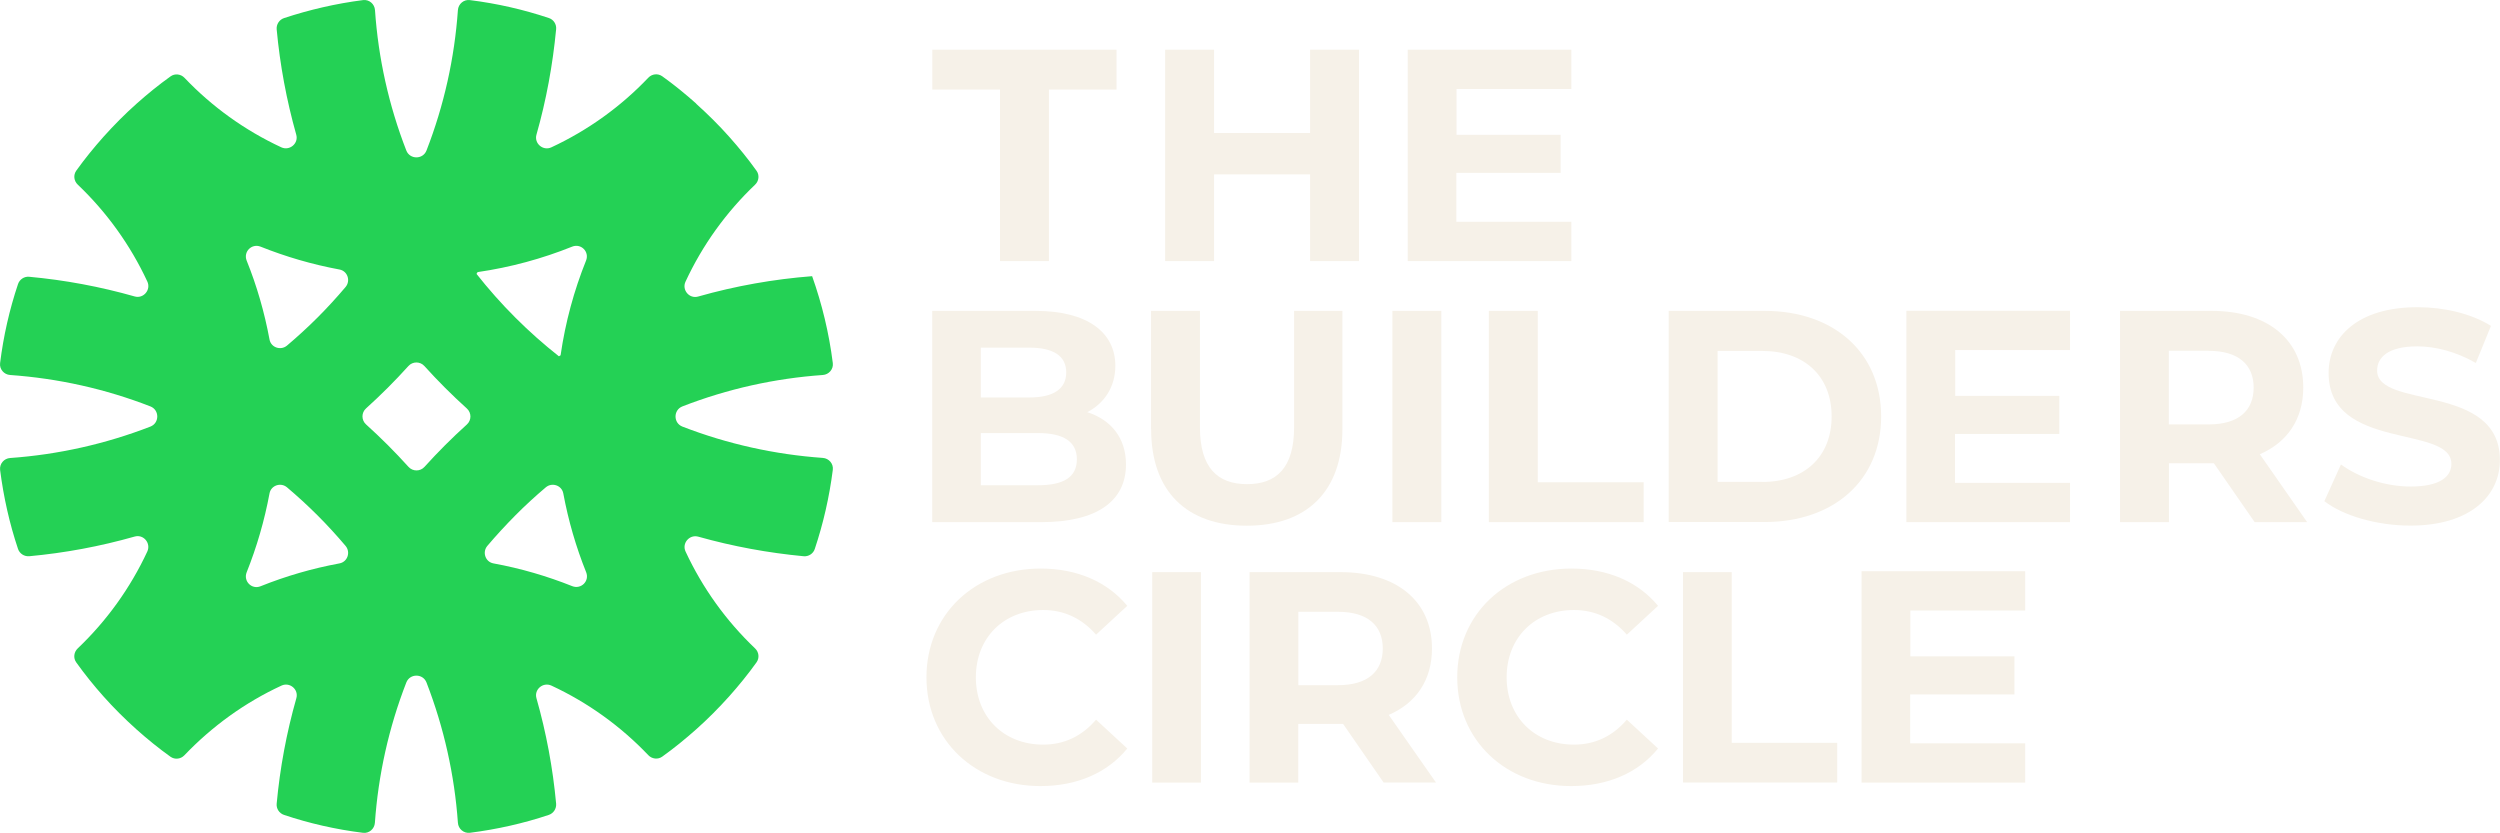
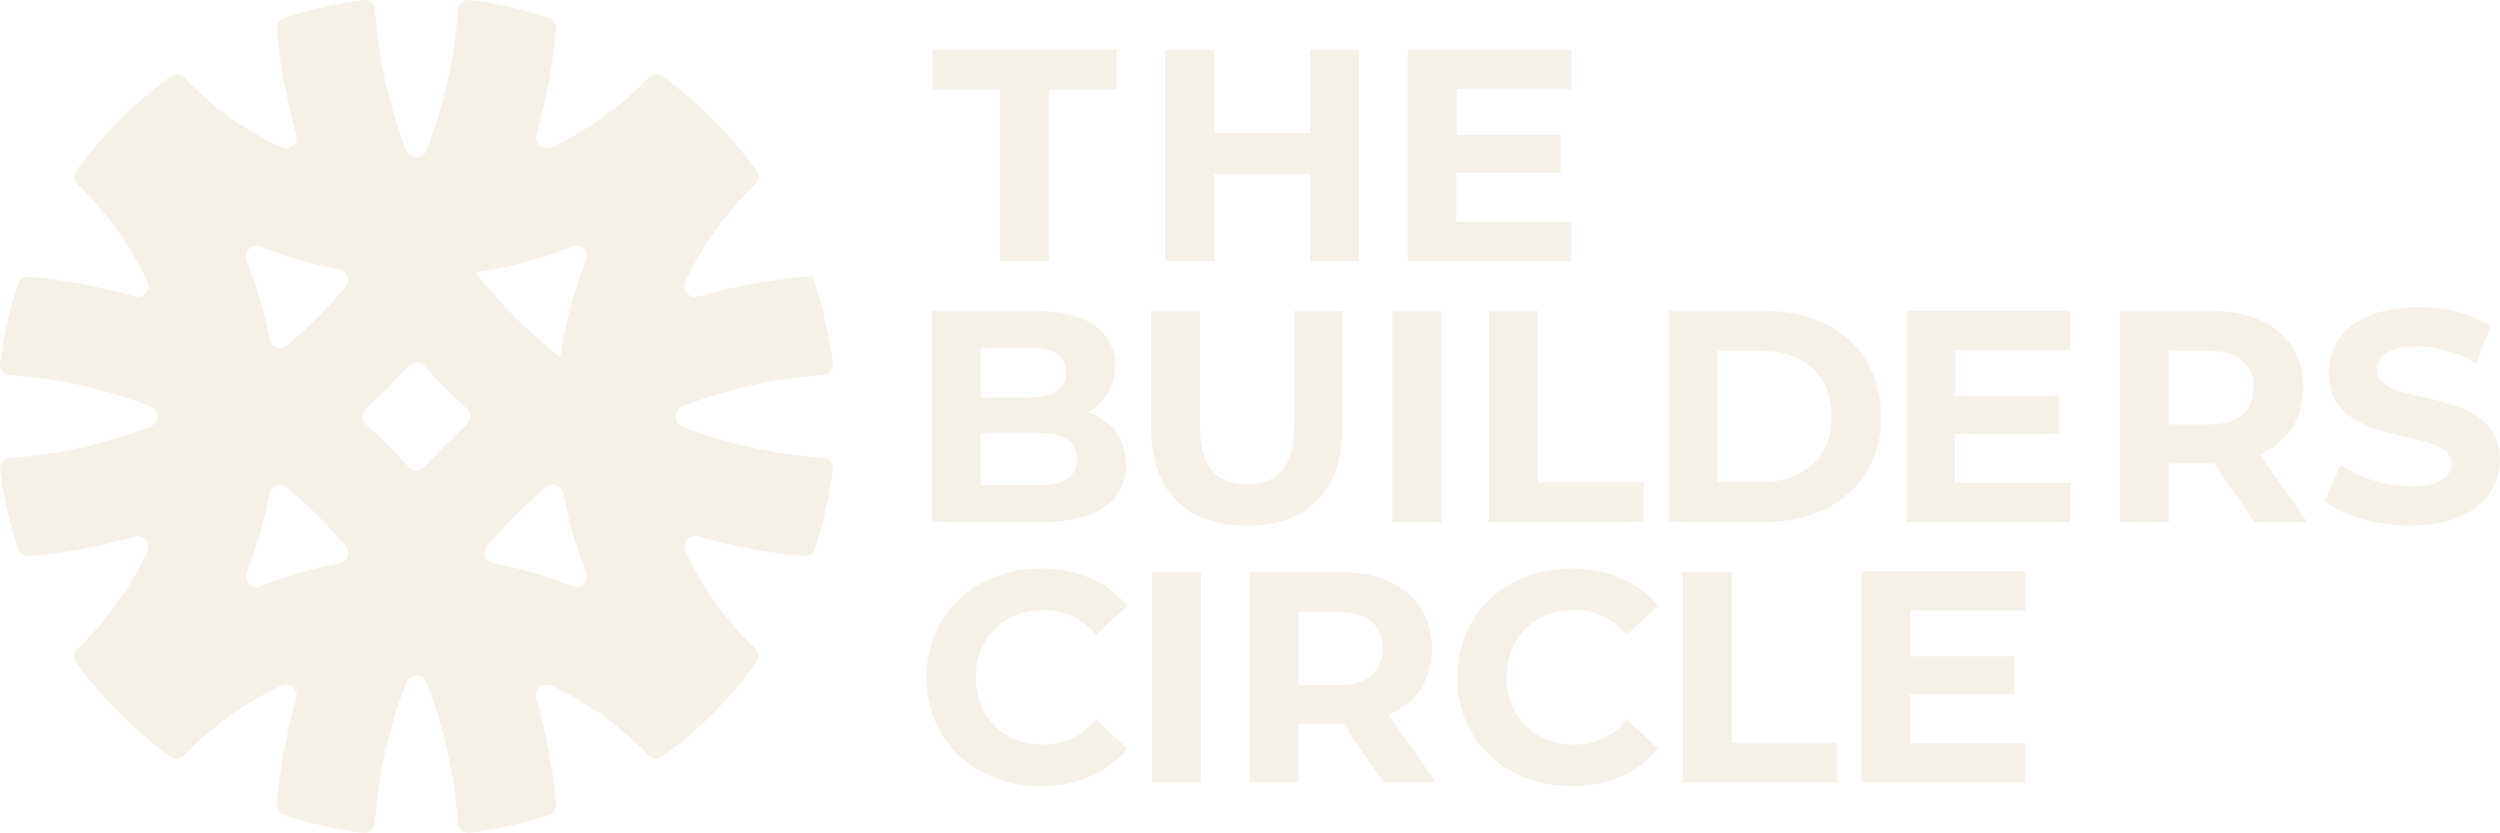
<svg xmlns="http://www.w3.org/2000/svg" id="Layer_2" data-name="Layer 2" viewBox="0 0 251.47 83.78">
  <defs>
    <style>
      .cls-1 {
        fill: #f6f1e8;
-       }
- 
-       .cls-1, .cls-2 {
        stroke-width: 0px;
-       }
- 
-       .cls-2 {
-         fill: #24d155;
      }
    </style>
  </defs>
  <g id="Layer_1-2" data-name="Layer 1">
    <g>
-       <path class="cls-2" d="M70.03,10.42c-1.09-.97-2.23-1.9-3.42-2.75-.44-.31-1.03-.24-1.4.15-2.76,2.9-6.07,5.29-9.75,7-.83.39-1.75-.39-1.5-1.27.99-3.48,1.64-7.04,1.98-10.61.05-.5-.26-.98-.74-1.13-2.55-.85-5.2-1.46-7.94-1.8-.61-.08-1.16.39-1.2,1.01-.34,4.81-1.39,9.57-3.16,14.12-.36.92-1.67.92-2.03,0-1.77-4.55-2.82-9.31-3.15-14.12-.04-.62-.59-1.09-1.2-1.01-2.74.35-5.4.97-7.95,1.81-.48.16-.78.63-.74,1.13.33,3.57.99,7.12,1.97,10.6.25.88-.67,1.65-1.5,1.27-3.68-1.71-6.98-4.09-9.74-6.99-.37-.39-.97-.46-1.4-.15-1.19.85-2.32,1.77-3.41,2.74-1.17,1.04-2.28,2.16-3.33,3.33-.97,1.09-1.9,2.23-2.75,3.42-.31.44-.24,1.03.15,1.4,2.9,2.76,5.29,6.07,7,9.75.39.83-.39,1.75-1.27,1.5-3.48-.99-7.03-1.65-10.61-1.98-.5-.05-.97.26-1.13.74-.85,2.54-1.46,5.2-1.8,7.94-.08.61.39,1.16,1.01,1.2,4.8.34,9.56,1.39,14.11,3.16.92.36.92,1.67,0,2.03-4.55,1.76-9.31,2.82-14.11,3.16-.62.04-1.08.59-1.01,1.2.35,2.74.95,5.4,1.8,7.94.16.48.63.78,1.13.74,3.58-.33,7.13-.99,10.61-1.98.88-.25,1.65.66,1.27,1.5-1.71,3.68-4.1,6.99-7,9.75-.39.37-.47.97-.15,1.41.85,1.19,1.77,2.33,2.74,3.42,1.04,1.17,2.16,2.28,3.33,3.33,1.09.97,2.22,1.89,3.41,2.74.44.31,1.03.24,1.4-.15,2.77-2.9,6.07-5.3,9.77-7.01.83-.38,1.74.39,1.49,1.27-.99,3.48-1.65,7.03-1.98,10.61-.05.5.26.97.74,1.13,2.54.85,5.2,1.46,7.94,1.8.61.08,1.16-.39,1.2-1.01.34-4.8,1.39-9.56,3.16-14.11.36-.92,1.67-.92,2.03,0,1.76,4.55,2.82,9.31,3.16,14.11.04.62.59,1.08,1.2,1.01,2.74-.35,5.4-.95,7.94-1.8.48-.16.78-.63.74-1.13-.33-3.58-.99-7.13-1.98-10.61-.25-.88.66-1.65,1.5-1.27,3.68,1.71,6.99,4.1,9.75,7,.37.39.97.46,1.4.15,1.19-.85,2.33-1.78,3.42-2.75,1.17-1.04,2.28-2.16,3.33-3.33.97-1.09,1.89-2.22,2.74-3.41.31-.44.24-1.03-.15-1.4-2.9-2.76-5.28-6.06-6.99-9.74-.39-.83.38-1.74,1.27-1.5,3.48.98,7.02,1.63,10.6,1.97.5.05.98-.26,1.13-.74.85-2.55,1.46-5.2,1.81-7.95.08-.61-.39-1.16-1.01-1.2-4.8-.34-9.57-1.39-14.12-3.15-.92-.36-.92-1.67,0-2.03,4.55-1.77,9.31-2.82,14.12-3.16.62-.04,1.09-.59,1.01-1.2-.38-3.03-1.09-5.95-2.08-8.74h0c-3.86.3-7.71.98-11.47,2.05-.88.25-1.65-.66-1.27-1.49,1.71-3.69,4.1-7,7-9.76.39-.37.46-.97.15-1.4-.85-1.19-1.77-2.32-2.74-3.41-1.04-1.17-2.16-2.28-3.33-3.33ZM34.76,54.91c.53.63.2,1.61-.61,1.76-2.75.51-5.4,1.28-7.94,2.3-.89.36-1.75-.51-1.4-1.4,1.01-2.53,1.79-5.19,2.3-7.94.15-.81,1.13-1.14,1.76-.61,1.05.89,2.08,1.83,3.07,2.82s1.93,2.02,2.82,3.07ZM57.56,58.96c-2.53-1.01-5.19-1.79-7.93-2.29-.81-.15-1.14-1.13-.61-1.76.89-1.05,1.83-2.07,2.82-3.07s2.01-1.93,3.06-2.82c.63-.53,1.61-.2,1.76.61.51,2.74,1.28,5.39,2.3,7.93.36.89-.51,1.75-1.4,1.4ZM36.82,42.69c-.48-.43-.48-1.18,0-1.61.74-.67,1.47-1.36,2.19-2.08s1.4-1.44,2.07-2.18c.43-.48,1.18-.48,1.61,0,.67.74,1.36,1.47,2.08,2.19s1.45,1.41,2.19,2.08c.48.43.48,1.18,0,1.61-.74.67-1.47,1.36-2.18,2.07s-1.41,1.45-2.08,2.19c-.43.48-1.18.48-1.61,0-.67-.74-1.36-1.47-2.08-2.19s-1.45-1.41-2.19-2.08ZM34.76,28.87c-.89,1.05-1.83,2.08-2.82,3.07s-2.02,1.93-3.07,2.82c-.63.53-1.61.2-1.76-.61-.51-2.75-1.28-5.41-2.3-7.94-.35-.89.51-1.75,1.4-1.4,2.53,1.01,5.19,1.79,7.94,2.3.81.15,1.14,1.13.61,1.76ZM56.4,35.73c-.05.04-.11.07-.18.11-1.52-1.2-2.98-2.49-4.39-3.9s-2.7-2.87-3.9-4.39c.04-.07.07-.13.11-.18,3.31-.48,6.5-1.35,9.51-2.56.89-.36,1.76.51,1.4,1.4-1.21,3.01-2.08,6.2-2.56,9.52Z" />
+       <path class="cls-1" d="M70.03,10.42c-1.09-.97-2.23-1.9-3.42-2.75-.44-.31-1.03-.24-1.4.15-2.76,2.9-6.07,5.29-9.75,7-.83.39-1.75-.39-1.5-1.27.99-3.48,1.64-7.04,1.98-10.61.05-.5-.26-.98-.74-1.13-2.55-.85-5.2-1.46-7.94-1.8-.61-.08-1.16.39-1.2,1.01-.34,4.81-1.39,9.57-3.16,14.12-.36.92-1.67.92-2.03,0-1.77-4.55-2.82-9.31-3.15-14.12-.04-.62-.59-1.09-1.2-1.01-2.74.35-5.4.97-7.95,1.81-.48.16-.78.63-.74,1.13.33,3.57.99,7.12,1.97,10.6.25.88-.67,1.65-1.5,1.27-3.68-1.71-6.98-4.09-9.74-6.99-.37-.39-.97-.46-1.4-.15-1.19.85-2.32,1.77-3.41,2.74-1.17,1.04-2.28,2.16-3.33,3.33-.97,1.09-1.9,2.23-2.75,3.42-.31.44-.24,1.03.15,1.4,2.9,2.76,5.29,6.07,7,9.75.39.83-.39,1.75-1.27,1.5-3.48-.99-7.03-1.65-10.61-1.98-.5-.05-.97.26-1.13.74-.85,2.54-1.46,5.2-1.8,7.94-.08.61.39,1.16,1.01,1.2,4.8.34,9.56,1.39,14.11,3.16.92.36.92,1.67,0,2.03-4.55,1.76-9.31,2.82-14.11,3.16-.62.04-1.08.59-1.01,1.2.35,2.74.95,5.4,1.8,7.94.16.48.63.78,1.13.74,3.58-.33,7.13-.99,10.61-1.98.88-.25,1.65.66,1.27,1.5-1.71,3.68-4.1,6.99-7,9.75-.39.37-.47.97-.15,1.41.85,1.19,1.77,2.33,2.74,3.42,1.04,1.17,2.16,2.28,3.33,3.33,1.09.97,2.22,1.89,3.41,2.74.44.31,1.03.24,1.4-.15,2.77-2.9,6.07-5.3,9.77-7.01.83-.38,1.74.39,1.49,1.27-.99,3.48-1.65,7.03-1.98,10.61-.05.5.26.97.74,1.13,2.54.85,5.2,1.46,7.94,1.8.61.08,1.16-.39,1.2-1.01.34-4.8,1.39-9.56,3.16-14.11.36-.92,1.67-.92,2.03,0,1.76,4.55,2.82,9.31,3.16,14.11.04.62.59,1.08,1.2,1.01,2.74-.35,5.4-.95,7.94-1.8.48-.16.78-.63.74-1.13-.33-3.58-.99-7.13-1.98-10.61-.25-.88.66-1.65,1.5-1.27,3.68,1.71,6.99,4.1,9.75,7,.37.39.97.46,1.4.15,1.19-.85,2.33-1.78,3.42-2.75,1.17-1.04,2.28-2.16,3.33-3.33.97-1.09,1.89-2.22,2.74-3.41.31-.44.24-1.03-.15-1.4-2.9-2.76-5.28-6.06-6.99-9.74-.39-.83.38-1.74,1.27-1.5,3.48.98,7.02,1.63,10.6,1.97.5.05.98-.26,1.13-.74.85-2.55,1.46-5.2,1.81-7.95.08-.61-.39-1.16-1.01-1.2-4.8-.34-9.57-1.39-14.12-3.15-.92-.36-.92-1.67,0-2.03,4.55-1.77,9.31-2.82,14.12-3.16.62-.04,1.09-.59,1.01-1.2-.38-3.03-1.09-5.95-2.08-8.74h0c-3.86.3-7.71.98-11.47,2.05-.88.25-1.65-.66-1.27-1.49,1.71-3.69,4.1-7,7-9.76.39-.37.46-.97.15-1.4-.85-1.19-1.77-2.32-2.74-3.41-1.04-1.17-2.16-2.28-3.33-3.33ZM34.76,54.91c.53.63.2,1.61-.61,1.76-2.75.51-5.4,1.28-7.94,2.3-.89.36-1.75-.51-1.4-1.4,1.01-2.53,1.79-5.19,2.3-7.94.15-.81,1.13-1.14,1.76-.61,1.05.89,2.08,1.83,3.07,2.82s1.93,2.02,2.82,3.07ZM57.56,58.96c-2.53-1.01-5.19-1.79-7.93-2.29-.81-.15-1.14-1.13-.61-1.76.89-1.05,1.83-2.07,2.82-3.07s2.01-1.93,3.06-2.82c.63-.53,1.61-.2,1.76.61.51,2.74,1.28,5.39,2.3,7.93.36.89-.51,1.75-1.4,1.4ZM36.82,42.69c-.48-.43-.48-1.18,0-1.61.74-.67,1.47-1.36,2.19-2.08s1.4-1.44,2.07-2.18c.43-.48,1.18-.48,1.61,0,.67.74,1.36,1.47,2.08,2.19s1.45,1.41,2.19,2.08c.48.43.48,1.18,0,1.61-.74.67-1.47,1.36-2.18,2.07s-1.41,1.45-2.08,2.19c-.43.48-1.18.48-1.61,0-.67-.74-1.36-1.47-2.08-2.19s-1.45-1.41-2.19-2.08ZM34.76,28.87c-.89,1.05-1.83,2.08-2.82,3.07s-2.02,1.93-3.07,2.82c-.63.53-1.61.2-1.76-.61-.51-2.75-1.28-5.41-2.3-7.94-.35-.89.51-1.75,1.4-1.4,2.53,1.01,5.19,1.79,7.94,2.3.81.15,1.14,1.13.61,1.76ZM56.4,35.73c-.05.04-.11.07-.18.11-1.52-1.2-2.98-2.49-4.39-3.9s-2.7-2.87-3.9-4.39c.04-.07.07-.13.11-.18,3.31-.48,6.5-1.35,9.51-2.56.89-.36,1.76.51,1.4,1.4-1.21,3.01-2.08,6.2-2.56,9.52Z" />
      <g>
        <g>
          <path class="cls-1" d="M100.58,9.01h-6.8v-4.01h18.53v4.01h-6.8v17.25h-4.92V9.01Z" />
          <path class="cls-1" d="M136.7,5v21.26h-4.92v-8.72h-9.66v8.72h-4.92V5h4.92v8.38h9.66V5h4.92Z" />
          <polygon class="cls-1" points="158.06 8.95 158.06 5 141.6 5 141.6 6.58 141.6 6.58 141.6 16.17 141.6 16.17 141.6 26.26 158.06 26.26 158.06 22.31 146.49 22.31 146.49 17.39 156.98 17.39 156.98 13.56 146.51 13.56 146.51 8.95 158.06 8.95" />
        </g>
        <g>
          <path class="cls-1" d="M113.26,46.72c0,3.67-2.91,5.8-8.5,5.8h-10.99v-21.25h10.38c5.31,0,8.04,2.22,8.04,5.52,0,2.12-1.09,3.76-2.82,4.67,2.37.76,3.89,2.58,3.89,5.25ZM98.66,34.97v5.01h4.89c2.4,0,3.7-.85,3.7-2.52s-1.31-2.49-3.7-2.49h-4.89ZM108.32,46.2c0-1.79-1.37-2.64-3.92-2.64h-5.74v5.25h5.74c2.55,0,3.92-.79,3.92-2.61Z" />
          <path class="cls-1" d="M115.78,43.17v-11.9h4.92v11.72c0,4.04,1.76,5.71,4.74,5.71s4.73-1.67,4.73-5.71v-11.72h4.86v11.9c0,6.25-3.58,9.71-9.62,9.71s-9.62-3.46-9.62-9.71Z" />
          <path class="cls-1" d="M140.06,31.27h4.92v21.25h-4.92v-21.25Z" />
          <path class="cls-1" d="M149.76,31.27h4.92v17.24h10.65v4.01h-15.57v-21.25Z" />
          <path class="cls-1" d="M167.85,31.27h9.65c6.95,0,11.72,4.19,11.72,10.62s-4.77,10.62-11.72,10.62h-9.65v-21.25ZM177.26,48.48c4.22,0,6.98-2.52,6.98-6.59s-2.76-6.59-6.98-6.59h-4.49v13.17h4.49Z" />
          <path class="cls-1" d="M226.79,52.52l-4.1-5.92h-4.52v5.92h-4.92v-21.25h9.2c5.68,0,9.23,2.94,9.23,7.71,0,3.19-1.61,5.52-4.37,6.71l4.76,6.83h-5.28ZM222.17,35.28h-4.01v7.41h4.01c3.01,0,4.52-1.4,4.52-3.7s-1.52-3.7-4.52-3.7Z" />
          <path class="cls-1" d="M233.8,50.42l1.67-3.7c1.79,1.31,4.46,2.22,7.01,2.22,2.91,0,4.1-.97,4.1-2.28,0-3.98-12.35-1.24-12.35-9.14,0-3.61,2.91-6.62,8.95-6.62,2.67,0,5.4.64,7.38,1.88l-1.52,3.73c-1.97-1.12-4.01-1.67-5.89-1.67-2.91,0-4.04,1.09-4.04,2.43,0,3.92,12.35,1.21,12.35,9.01,0,3.55-2.94,6.59-9.01,6.59-3.37,0-6.77-1-8.65-2.46Z" />
          <polygon class="cls-1" points="208.22 35.21 208.22 31.26 191.76 31.26 191.76 32.84 191.76 32.84 191.76 42.42 191.76 42.42 191.76 52.52 208.22 52.52 208.22 48.57 196.65 48.57 196.65 43.65 207.14 43.65 207.14 39.82 196.67 39.82 196.67 35.21 208.22 35.21" />
        </g>
        <g>
          <path class="cls-1" d="M93.19,68.14c0-6.38,4.9-10.95,11.49-10.95,3.66,0,6.71,1.33,8.71,3.75l-3.14,2.9c-1.42-1.63-3.21-2.48-5.32-2.48-3.96,0-6.77,2.78-6.77,6.77s2.81,6.77,6.77,6.77c2.12,0,3.9-.85,5.32-2.51l3.14,2.9c-2,2.45-5.05,3.78-8.74,3.78-6.56,0-11.46-4.57-11.46-10.95Z" />
          <path class="cls-1" d="M115.9,57.55h4.9v21.17h-4.9v-21.17Z" />
          <path class="cls-1" d="M139.18,78.72l-4.08-5.9h-4.51v5.9h-4.9v-21.17h9.16c5.65,0,9.19,2.93,9.19,7.68,0,3.18-1.6,5.5-4.35,6.68l4.75,6.8h-5.26ZM134.59,61.54h-3.99v7.38h3.99c2.99,0,4.5-1.39,4.5-3.69s-1.51-3.69-4.5-3.69Z" />
          <path class="cls-1" d="M146.58,68.14c0-6.38,4.9-10.95,11.49-10.95,3.66,0,6.71,1.33,8.71,3.75l-3.14,2.9c-1.42-1.63-3.21-2.48-5.32-2.48-3.96,0-6.77,2.78-6.77,6.77s2.81,6.77,6.77,6.77c2.12,0,3.9-.85,5.32-2.51l3.14,2.9c-2,2.45-5.05,3.78-8.74,3.78-6.56,0-11.46-4.57-11.46-10.95Z" />
          <path class="cls-1" d="M169.29,57.55h4.9v17.17h10.61v3.99h-15.51v-21.17Z" />
          <polygon class="cls-1" points="203.71 61.41 203.71 57.46 187.25 57.46 187.25 59.04 187.25 59.04 187.25 68.63 187.25 68.63 187.25 78.72 203.71 78.72 203.71 74.77 192.14 74.77 192.14 69.85 202.63 69.85 202.63 66.02 192.16 66.02 192.16 61.41 203.71 61.41" />
        </g>
      </g>
    </g>
  </g>
</svg>
